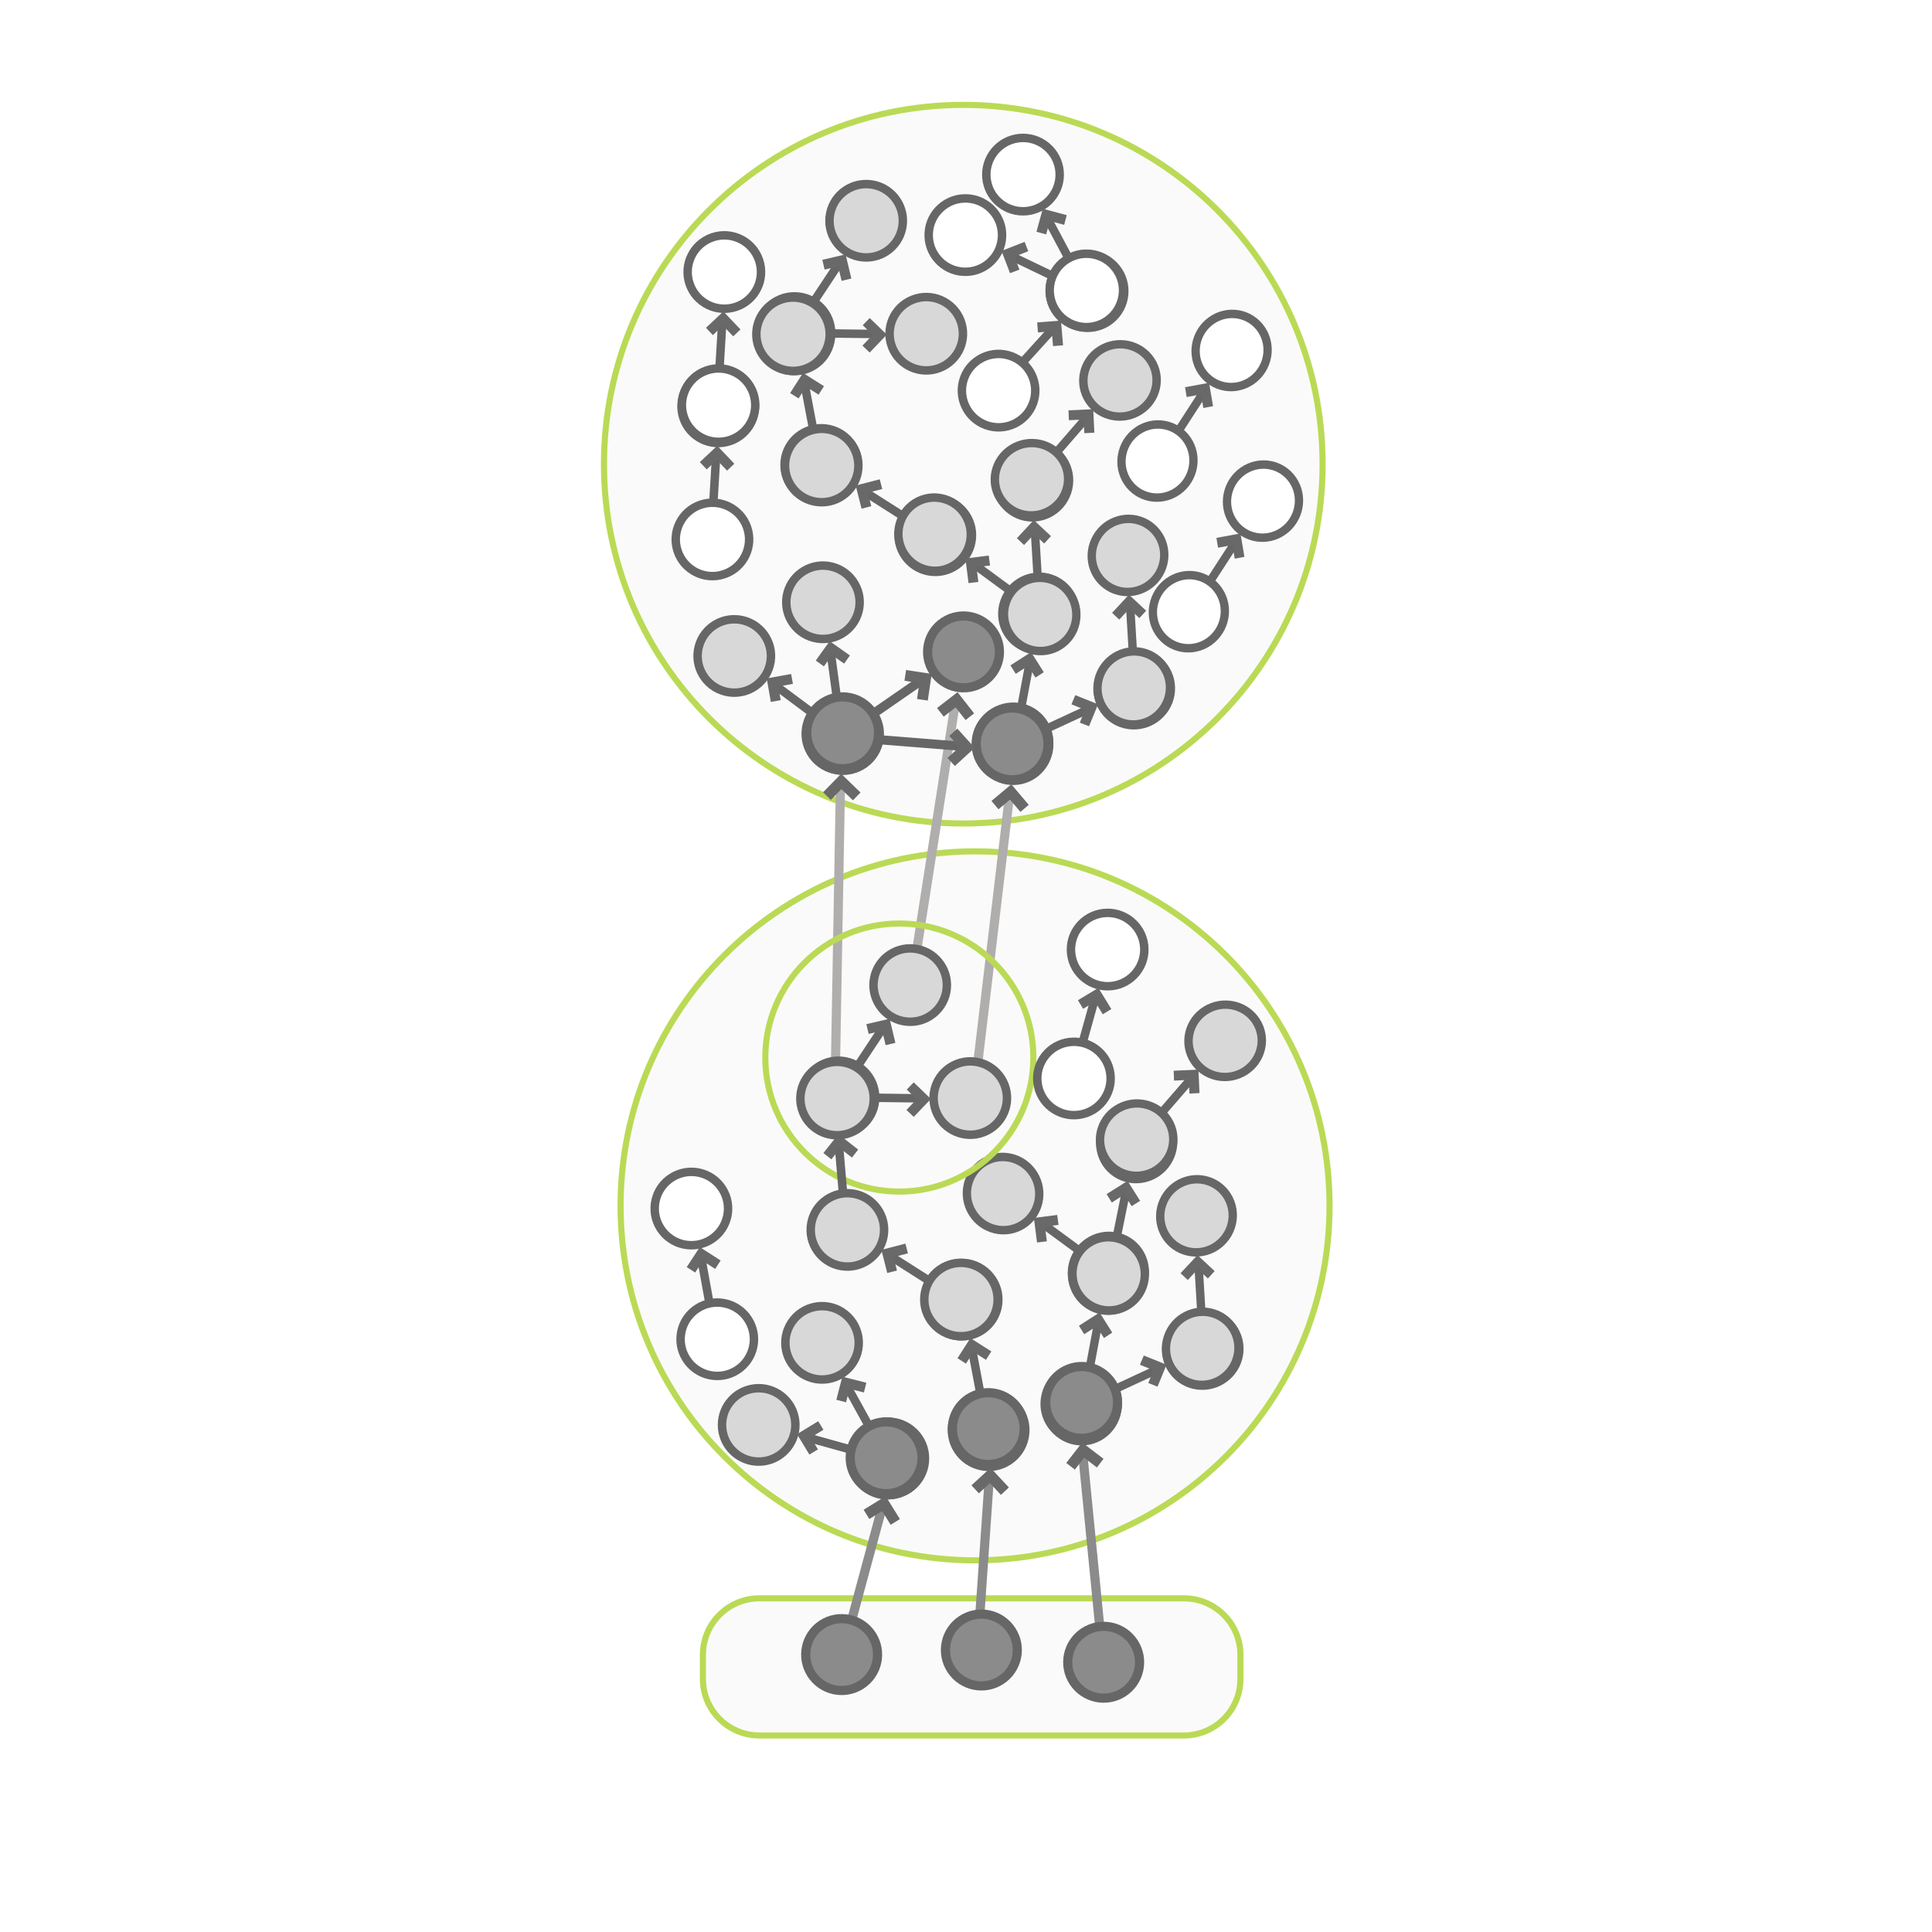
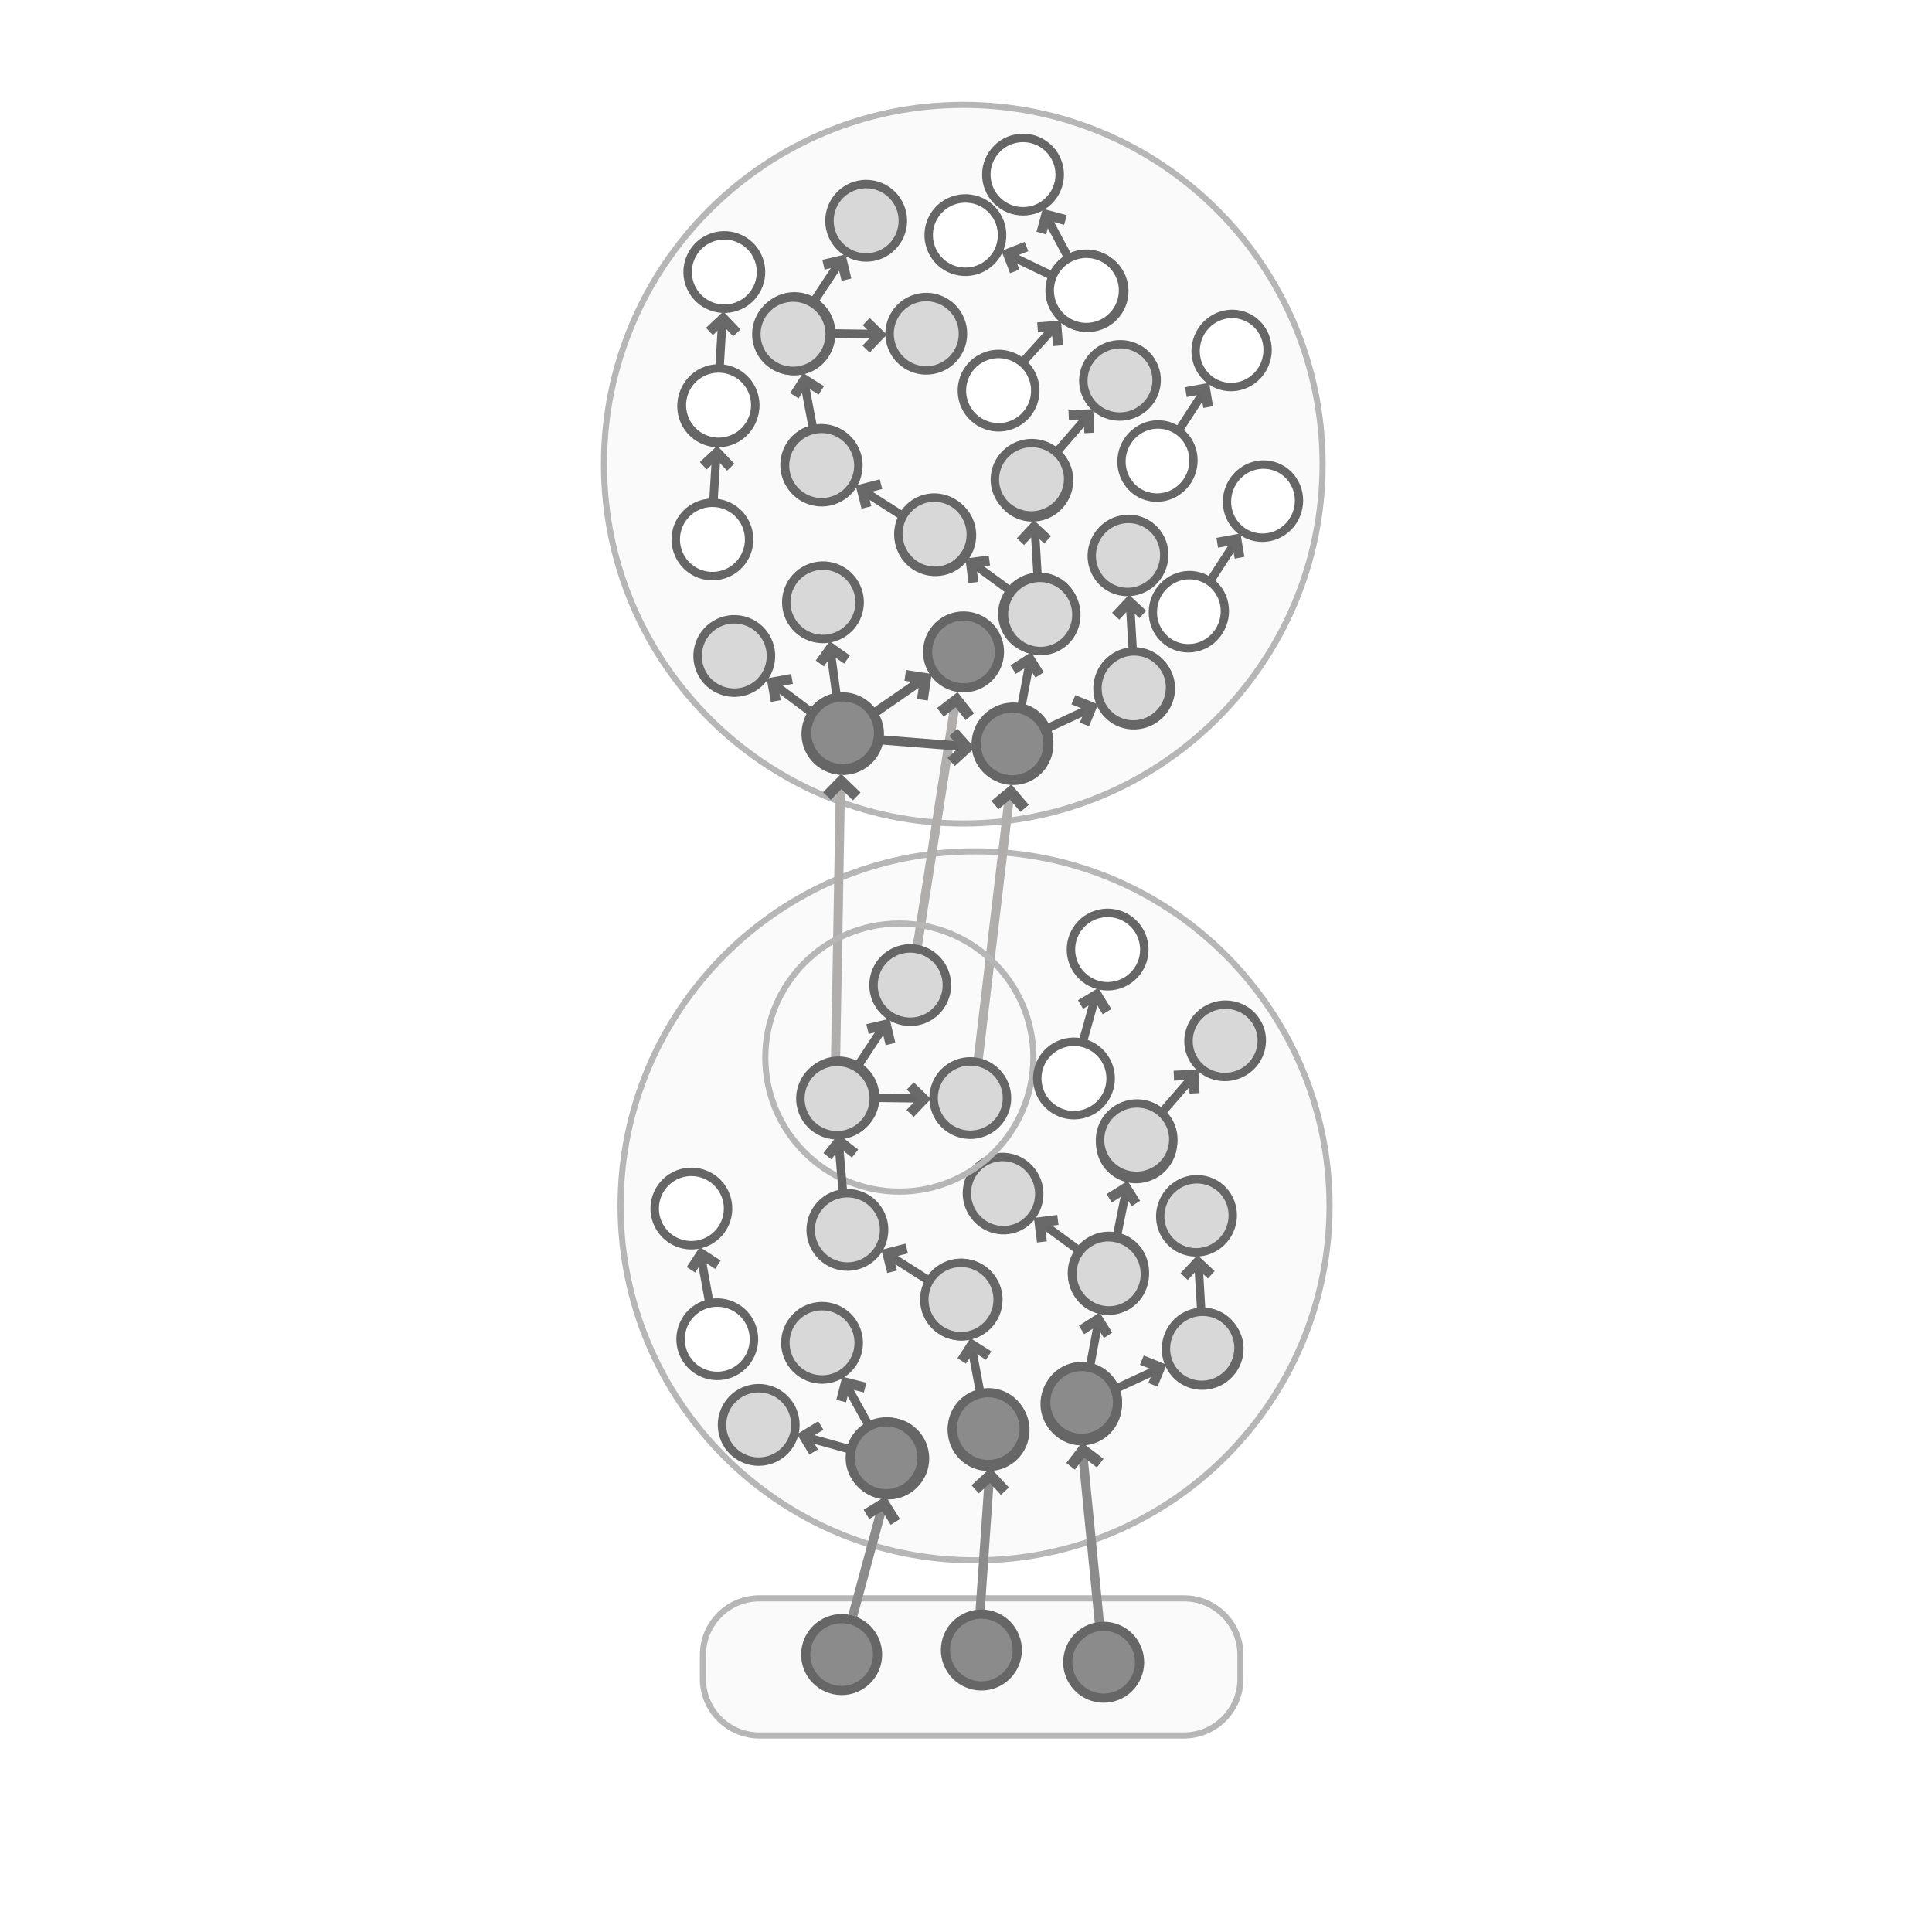
<svg xmlns="http://www.w3.org/2000/svg" xmlns:xlink="http://www.w3.org/1999/xlink" width="300px" height="300px" viewBox="0 0 300 316">
  <defs>
    <symbol id="symbol-1" viewBox="0 0 75.989 137.212">
      <circle style="fill: rgb(216, 216, 216); stroke-width: 5px; stroke: rgb(102, 102, 102);" cx="243.248" cy="327.315" r="21.703" transform="matrix(0.838671, -0.544639, 0.544639, 0.838671, -336.3064, -34.83715)" />
      <circle style="fill: rgb(216, 216, 216); stroke-width: 5px; stroke: rgb(102, 102, 102);" cx="271.904" cy="253.912" r="21.703" transform="matrix(0.838671, -0.544639, 0.544639, 0.838671, -336.3064, -34.83715)" />
      <line style="stroke-width: 5px; marker-start: url(#marker-0); stroke: rgb(102, 102, 102);" x1="260.613" y1="282.91" x2="251.477" y2="305.225" transform="matrix(0.838671, -0.544639, 0.544639, 0.838671, -336.3064, -34.83715)" />
    </symbol>
    <marker id="marker-0" viewBox="0 0 12.641 9.03" overflow="visible" orient="auto" refX="6.32" refY="4.51">
      <polyline style="fill: none; stroke-miterlimit: 2; stroke-width: 5px; stroke: rgb(105, 105, 105);" points="2 3.775 10.625 0 14.641 9.03" transform="matrix(-0.390731, -0.920505, 0.920505, -0.390731, 7.415497, 13.93821)" />
    </marker>
    <symbol id="symbol-2" viewBox="0 0 75.989 137.212">
      <circle style="stroke-width: 5px; stroke: rgb(102, 102, 102); fill: rgb(255, 255, 255);" cx="243.248" cy="327.315" r="21.703" transform="matrix(0.838671, -0.544639, 0.544639, 0.838671, -336.3064, -34.83715)" />
      <circle style="stroke-width: 5px; stroke: rgb(102, 102, 102); fill: rgb(255, 255, 255);" cx="271.904" cy="253.912" r="21.703" transform="matrix(0.838671, -0.544639, 0.544639, 0.838671, -336.3064, -34.83715)" />
      <line style="stroke-width: 5px; marker-start: url(#marker-0); stroke: rgb(102, 102, 102); fill: rgb(255, 255, 255);" x1="222.038" y1="264.931" x2="212.902" y2="287.246" transform="matrix(0.838671, -0.544639, 0.544639, 0.838671, -294.162, -40.76803)" />
    </symbol>
  </defs>
-   <circle cx="149.556" cy="75.923" r="58.77" style="fill: rgb(250, 250, 250); stroke: rgb(186, 218, 85);" />
+   <circle cx="149.556" cy="75.923" r="58.77" style="fill: rgb(250, 250, 250); stroke: rgb(182, 182, 182);" />
  <use width="75.989" height="137.212" transform="matrix(0.276541, 0, 0, 0.276541, 113.6112, 46.40361)" style="stroke-width: 23.94px; stroke: rgb(166, 172, 148);" xlink:href="#symbol-1" />
  <use width="75.989" height="137.212" transform="matrix(0.198147, 0.192907, -0.192907, 0.198147, 133.5134, 24.36739)" style="stroke-width: 23.94px; stroke: rgb(166, 172, 148);" xlink:href="#symbol-1" />
  <use width="75.989" height="137.212" transform="matrix(-0.272258, 0, 0, 0.276541, 170.225, 92.06505)" style="stroke-width: 23.94px; stroke: rgb(166, 172, 148);" xlink:href="#symbol-1" />
-   <use width="75.989" height="137.212" transform="matrix(-0.265003, 0.071007, 0.066891, 0.26619, 166.8774, 68.52098)" style="stroke-width: 23.94px; stroke: rgb(166, 172, 148);" xlink:href="#symbol-1" />
-   <use width="75.989" height="137.212" transform="matrix(0.189278, -0.201616, 0.201616, 0.189278, 114.6651, 76.51592)" style="stroke-width: 23.94px; stroke: rgb(166, 172, 148);" xlink:href="#symbol-1" />
+   <use width="75.989" height="137.212" transform="matrix(-0.265003, 0.07100701, 0.066891, 0.26619, 166.8774, 68.52098)" style="stroke-width: 23.94px; stroke: rgb(166, 172, 148);" xlink:href="#symbol-1" />
+   <use width="75.989" height="137.212" transform="matrix(0.189278, -0.201616, 0.201616, 0.189278, 114.6651, 76.51591)" style="stroke-width: 23.94px; stroke: rgb(166, 172, 148);" xlink:href="#symbol-1" />
  <use width="75.989" height="137.212" transform="matrix(-0.239206, -0.134348, -0.13812, 0.23718, 186.5137, 59.13474)" style="stroke-width: 23.94px; stroke: rgb(166, 172, 148);" xlink:href="#symbol-1" />
  <use width="75.989" height="137.212" transform="matrix(-0.114699, 0.249225, 0.247508, 0.118622, 140.8745, 76.32643)" style="stroke-width: 23.94px; stroke: rgb(166, 172, 148);" xlink:href="#symbol-1" />
  <use width="75.989" height="137.212" transform="matrix(0.276163, 0.014466, -0.014466, 0.276163, 118.7493, 89.7832)" style="stroke-width: 23.94px; stroke: rgb(166, 172, 148);" xlink:href="#symbol-1" />
  <use width="75.989" height="137.212" transform="matrix(-0.054945, 0.271028, -0.271028, -0.054945, 153.2871, 48.09885)" style="stroke-width: 23.94px; stroke: rgb(166, 172, 148);" xlink:href="#symbol-1" />
  <use width="75.989" height="137.212" transform="matrix(0.268145, 0.067621, -0.067621, 0.268145, 103.4492, 56.37903)" xlink:href="#symbol-2" />
  <use width="75.989" height="137.212" transform="matrix(-0.249996, -0.103135, -0.105463, 0.255642, 209.2477, 77.38702)" xlink:href="#symbol-2" />
  <use width="75.989" height="137.212" transform="matrix(0.268145, 0.067621, -0.067621, 0.268145, 104.4521, 34.41381)" xlink:href="#symbol-2" />
  <use width="75.989" height="137.212" transform="matrix(-0.249996, -0.103135, -0.105463, 0.255642, 204.1148, 52.7461)" xlink:href="#symbol-2" />
  <use width="75.989" height="137.212" transform="matrix(0.203663, -0.187074, 0.187074, 0.203663, 100.3687, 106.794)" style="stroke-width: 23.94px; stroke: rgb(166, 172, 148);" xlink:href="#symbol-1" />
  <use width="75.989" height="137.212" transform="matrix(-0.157819, -0.221851, -0.225341, 0.1603, 189.043, 114.5383)" style="stroke-width: 23.94px; stroke: rgb(166, 172, 148);" xlink:href="#symbol-1" />
-   <use width="75.989" height="137.212" transform="matrix(-0.265003, 0.071007, 0.066891, 0.26619, 182.4467, 80.72122)" style="stroke-width: 23.94px; stroke: rgb(166, 172, 148);" xlink:href="#symbol-1" />
+   <use width="75.989" height="137.212" transform="matrix(-0.265003, 0.07100701, 0.066891, 0.26619, 182.4467, 80.72122)" style="stroke-width: 23.94px; stroke: rgb(166, 172, 148);" xlink:href="#symbol-1" />
  <use width="75.989" height="137.212" transform="matrix(0.164016, -0.222653, 0.222653, 0.164016, 138.2889, 40.21413)" xlink:href="#symbol-2" />
-   <use width="75.989" height="137.212" transform="matrix(0.264, -0.082333, 0.082333, 0.264, 148.9274, 23.10494)" xlink:href="#symbol-2" />
-   <circle cx="151.482" cy="197.23" r="57.981" style="fill: rgb(250, 250, 250); stroke: rgb(186, 218, 85);" />
+   <use width="75.989" height="137.212" transform="matrix(0.264, -0.08233301, 0.08233301, 0.264, 148.9274, 23.10494)" xlink:href="#symbol-2" />
+   <circle cx="151.482" cy="197.23" r="57.981" style="fill: rgb(250, 250, 250); stroke: rgb(182, 182, 182);" />
  <use width="75.989" height="137.212" transform="matrix(-0.272258, 0, 0, 0.276541, 181.4266, 200.0798)" style="stroke-width: 23.94px; stroke: rgb(166, 172, 148);" xlink:href="#symbol-1" />
  <use width="75.989" height="137.212" transform="matrix(-0.27435, 0.000893, -0.00339, 0.274445, 186.2558, 178.6334)" style="stroke-width: 23.94px; stroke: rgb(166, 172, 148);" xlink:href="#symbol-1" />
  <use width="75.989" height="137.212" transform="matrix(0.276541, 0, 0, 0.276541, 140.9869, 204.2715)" style="stroke-width: 23.94px; stroke: rgb(166, 172, 148);" xlink:href="#symbol-1" />
  <use width="75.989" height="137.212" transform="matrix(0.189278, -0.201616, 0.201616, 0.189278, 118.8667, 201.5307)" style="stroke-width: 23.94px; stroke: rgb(166, 172, 148);" xlink:href="#symbol-1" />
  <use width="75.989" height="137.212" transform="matrix(-0.239206, -0.134348, -0.13812, 0.23718, 203.7153, 167.1495)" style="stroke-width: 23.94px; stroke: rgb(166, 172, 148);" xlink:href="#symbol-1" />
  <use width="75.989" height="137.212" transform="matrix(-0.114699, 0.249225, 0.247508, 0.118622, 152.0761, 184.1797)" style="stroke-width: 23.94px; stroke: rgb(166, 172, 148);" xlink:href="#symbol-1" />
  <use width="75.989" height="137.212" transform="matrix(0.262804, -0.08608, 0.08608, 0.262804, 115.9827, 214.3306)" style="stroke-width: 23.94px; stroke: rgb(166, 172, 148);" xlink:href="#symbol-1" />
  <use width="75.989" height="137.212" transform="matrix(0.276531, 0.00228, -0.00228, 0.276531, 96.84946, 189.301)" xlink:href="#symbol-2" />
  <use width="75.989" height="137.212" transform="matrix(0.122513, -0.247923, 0.247923, 0.122513, 104.9718, 236.8245)" style="stroke-width: 23.94px; stroke: rgb(166, 172, 148);" xlink:href="#symbol-1" />
  <use width="75.989" height="137.212" transform="matrix(-0.157819, -0.221851, -0.225341, 0.1603, 200.2445, 222.553)" style="stroke-width: 23.94px; stroke: rgb(166, 172, 148);" xlink:href="#symbol-1" />
-   <use width="75.989" height="137.212" transform="matrix(-0.265003, 0.071007, 0.066891, 0.26619, 193.6483, 188.736)" style="stroke-width: 23.94px; stroke: rgb(166, 172, 148);" xlink:href="#symbol-1" />
-   <rect x="106.97" y="261.424" width="87.914" height="22.431" style="fill: rgb(250, 250, 250); stroke: rgb(186, 218, 85);" rx="9.242" ry="9.242" />
+   <use width="75.989" height="137.212" transform="matrix(-0.265003, 0.07100701, 0.066891, 0.26619, 193.6483, 188.736)" style="stroke-width: 23.94px; stroke: rgb(166, 172, 148);" xlink:href="#symbol-1" />
+   <rect x="106.97" y="261.424" width="87.914" height="22.431" style="fill: rgb(250, 250, 250); stroke: rgb(182, 182, 182);" rx="9.242" ry="9.242" />
  <line style="marker-start: url(#marker-0); fill: rgb(255, 255, 255); stroke-width: 1.5px; stroke: rgb(139, 139, 139);" x1="141.364" y1="250.156" x2="125.373" y2="264.483" transform="matrix(0.838671, -0.544639, 0.544639, 0.838671, -118.6299, 114.1508)" />
  <line style="marker-start: url(#marker-0); fill: rgb(255, 255, 255); stroke-width: 1.5px; stroke: rgb(139, 139, 139);" x1="161.152" y1="245.157" x2="144.459" y2="267.345" transform="matrix(0.838671, -0.544639, 0.544639, 0.838671, -114.9122, 124.5646)" />
  <line style="marker-start: url(#marker-0); fill: rgb(255, 255, 255); stroke-width: 1.5px; stroke: rgb(139, 139, 139);" x1="178.136" y1="240.001" x2="163.298" y2="268.65" transform="matrix(0.838671, -0.544639, 0.544639, 0.838671, -110.9739, 134.0093)" />
  <line style="marker-start: url(#marker-0); stroke-width: 1.5px; fill: rgb(255, 246, 246); stroke: rgb(176, 173, 173);" x1="141.654" y1="132.751" x2="116.455" y2="170.084" transform="matrix(0.838671, -0.544639, 0.544639, 0.838671, -61.64758, 94.71617)" />
  <line style="marker-start: url(#marker-0); stroke-width: 1.5px; fill: rgb(255, 246, 246); stroke: rgb(176, 173, 173);" x1="158.551" y1="120.439" x2="131.538" y2="150.569" transform="matrix(0.838671, -0.544639, 0.544639, 0.838671, -50.40081, 100.8576)" />
  <line style="marker-start: url(#marker-0); stroke-width: 1.5px; fill: rgb(255, 246, 246); stroke: rgb(176, 173, 173);" x1="168.422" y1="135.484" x2="140.56" y2="168.967" transform="matrix(0.838671, -0.544639, 0.544639, 0.838671, -57.98399, 108.7002)" />
  <line style="marker-start: url(#marker-0); stroke: rgb(102, 102, 102); fill: rgb(255, 255, 255); stroke-width: 1.5px;" x1="143.249" y1="114.035" x2="133.824" y2="114.31" transform="matrix(0.838671, -0.544639, 0.544639, 0.838671, -39.83278, 93.87172)" />
-   <circle cx="139.097" cy="172.974" r="21.922" style="fill: none; stroke: rgb(186, 218, 85);" />
+   <circle cx="139.097" cy="172.974" r="21.922" style="fill: none; stroke: rgb(182, 182, 182);" />
  <line style="marker-start: url(#marker-0); stroke: rgb(102, 102, 102); stroke-width: 1.4px;" x1="131.31" y1="188.102" x2="127.808" y2="194.663" transform="matrix(0.838671, -0.544639, 0.544639, 0.838671, -83.33267, 101.4385)" />
  <circle style="stroke: rgb(102, 102, 102); fill: rgb(139, 139, 139); stroke-width: 1.5px;" cx="65.837" cy="88.591" r="5.874" transform="matrix(0.838671, -0.544639, 0.544639, 0.838671, 26.19371, 232.1833)" />
  <circle style="stroke: rgb(102, 102, 102); fill: rgb(139, 139, 139); stroke-width: 1.5px;" cx="65.837" cy="88.591" r="5.874" transform="matrix(0.838671, -0.544639, 0.544639, 0.838671, 49.04941, 231.4365)" />
  <circle style="stroke: rgb(102, 102, 102); fill: rgb(139, 139, 139); stroke-width: 1.5px;" cx="65.837" cy="88.591" r="5.874" transform="matrix(0.838671, -0.544639, 0.544639, 0.838671, 69.04941, 233.4365)" />
  <circle style="stroke: rgb(102, 102, 102); fill: rgb(139, 139, 139); stroke-width: 1.5px;" cx="65.837" cy="88.591" r="5.874" transform="matrix(0.838671, -0.544639, 0.544639, 0.838671, 33.47087, 199.9953)" />
  <circle style="stroke: rgb(102, 102, 102); fill: rgb(139, 139, 139); stroke-width: 1.5px;" cx="65.837" cy="88.591" r="5.874" transform="matrix(0.838671, -0.544639, 0.544639, 0.838671, 50.17564, 195.2234)" />
  <circle style="stroke: rgb(102, 102, 102); fill: rgb(139, 139, 139); stroke-width: 1.5px;" cx="65.837" cy="88.591" r="5.874" transform="matrix(0.838671, -0.544639, 0.544639, 0.838671, 65.44951, 190.9393)" />
  <circle style="stroke: rgb(102, 102, 102); fill: rgb(139, 139, 139); stroke-width: 1.5px;" cx="65.837" cy="88.591" r="5.874" transform="matrix(0.838671, -0.544639, 0.544639, 0.838671, 26.35786, 81.41394)" />
  <circle style="stroke: rgb(102, 102, 102); fill: rgb(139, 139, 139); stroke-width: 1.5px;" cx="65.837" cy="88.591" r="5.874" transform="matrix(0.838671, -0.544639, 0.544639, 0.838671, 46.13, 68.18276)" />
  <circle style="stroke: rgb(102, 102, 102); fill: rgb(139, 139, 139); stroke-width: 1.5px;" cx="65.837" cy="88.591" r="5.874" transform="matrix(0.838671, -0.544639, 0.544639, 0.838671, 54.07339, 83.23264)" />
  <line style="marker-start: url(#marker-0); stroke: rgb(102, 102, 102); fill: rgb(255, 255, 255); stroke-width: 1.5px;" x1="147.723" y1="125.617" x2="137.042" y2="117.409" transform="matrix(0.838671, -0.544639, 0.544639, 0.838671, -43.21023, 97.15064)" />
  <use width="75.989" height="137.212" transform="matrix(0.247875, 0.122606, -0.122606, 0.247875, 169.4056, 144.1886)" xlink:href="#symbol-2" />
  <use width="75.989" height="137.212" transform="matrix(0.198147, 0.192907, -0.192907, 0.198147, 140.715, 149.3821)" style="stroke-width: 23.94px; stroke: rgb(166, 172, 148);" xlink:href="#symbol-1" />
  <use width="75.989" height="137.212" transform="matrix(-0.054945, 0.271028, -0.271028, -0.054945, 160.4887, 173.1136)" style="stroke-width: 23.94px; stroke: rgb(166, 172, 148);" xlink:href="#symbol-1" />
  <use width="75.989" height="137.212" transform="matrix(0.16683, 0.220553, -0.220553, 0.16683, 171.3023, 35.87137)" xlink:href="#symbol-2" />
</svg>
